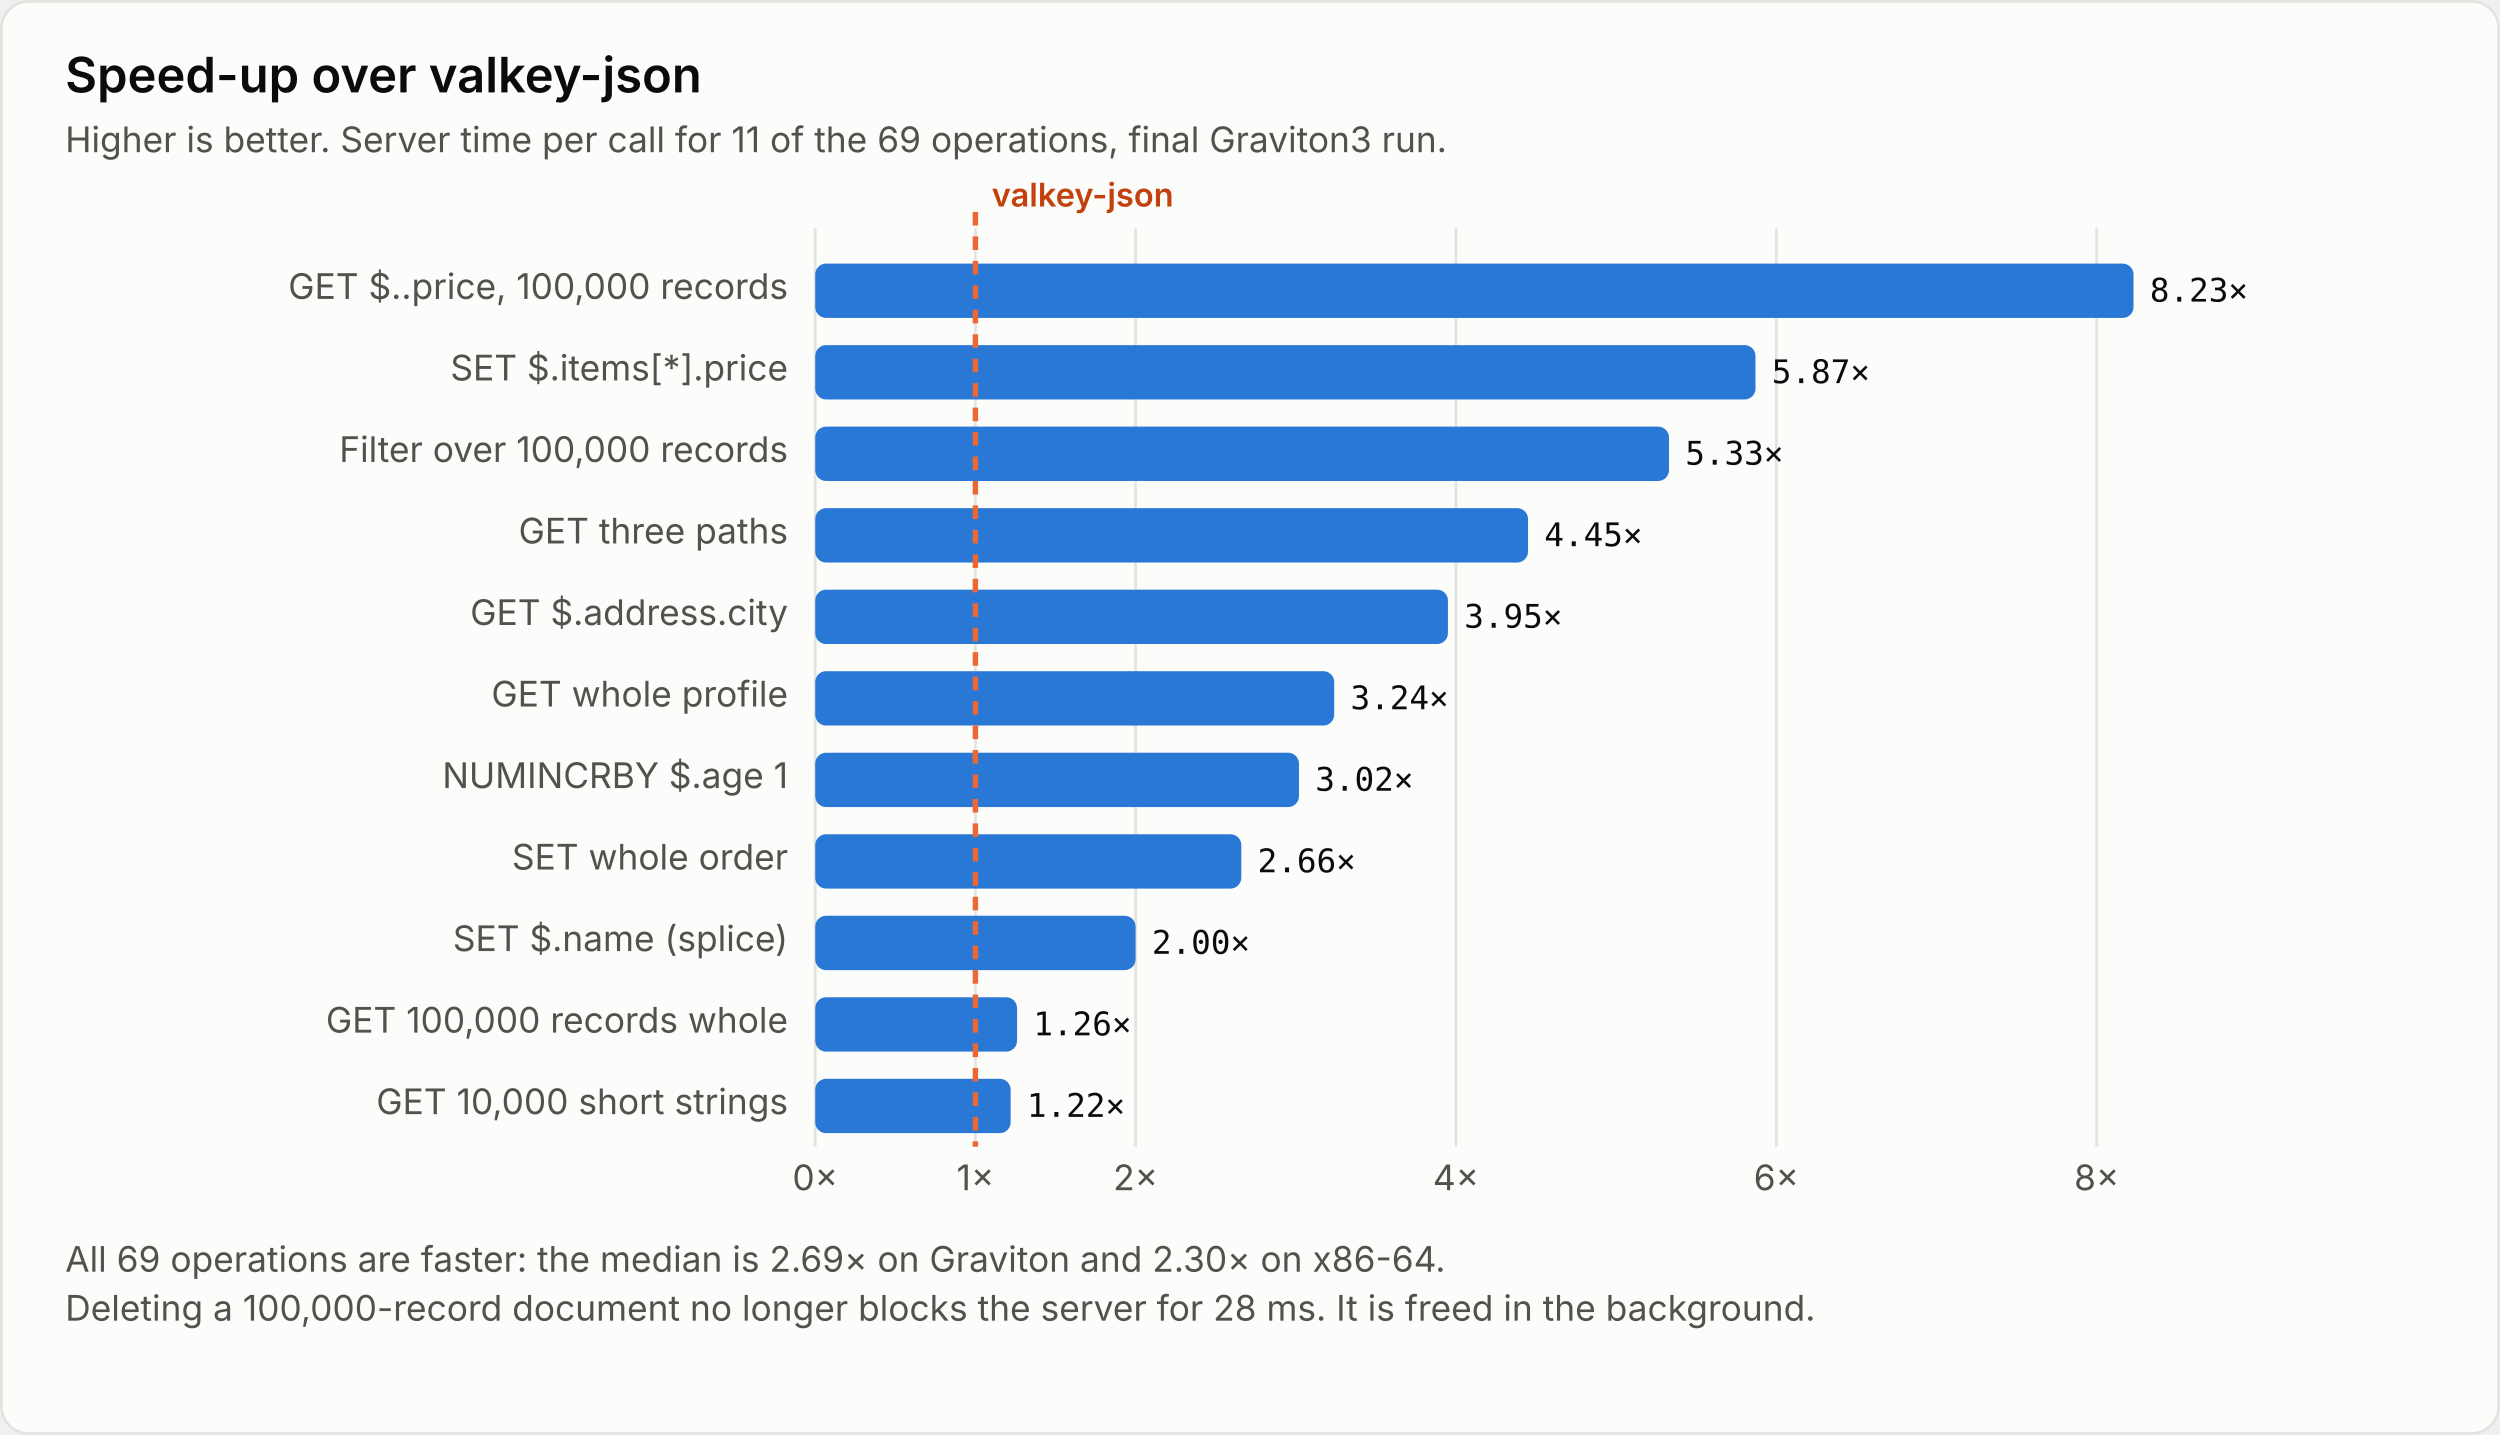
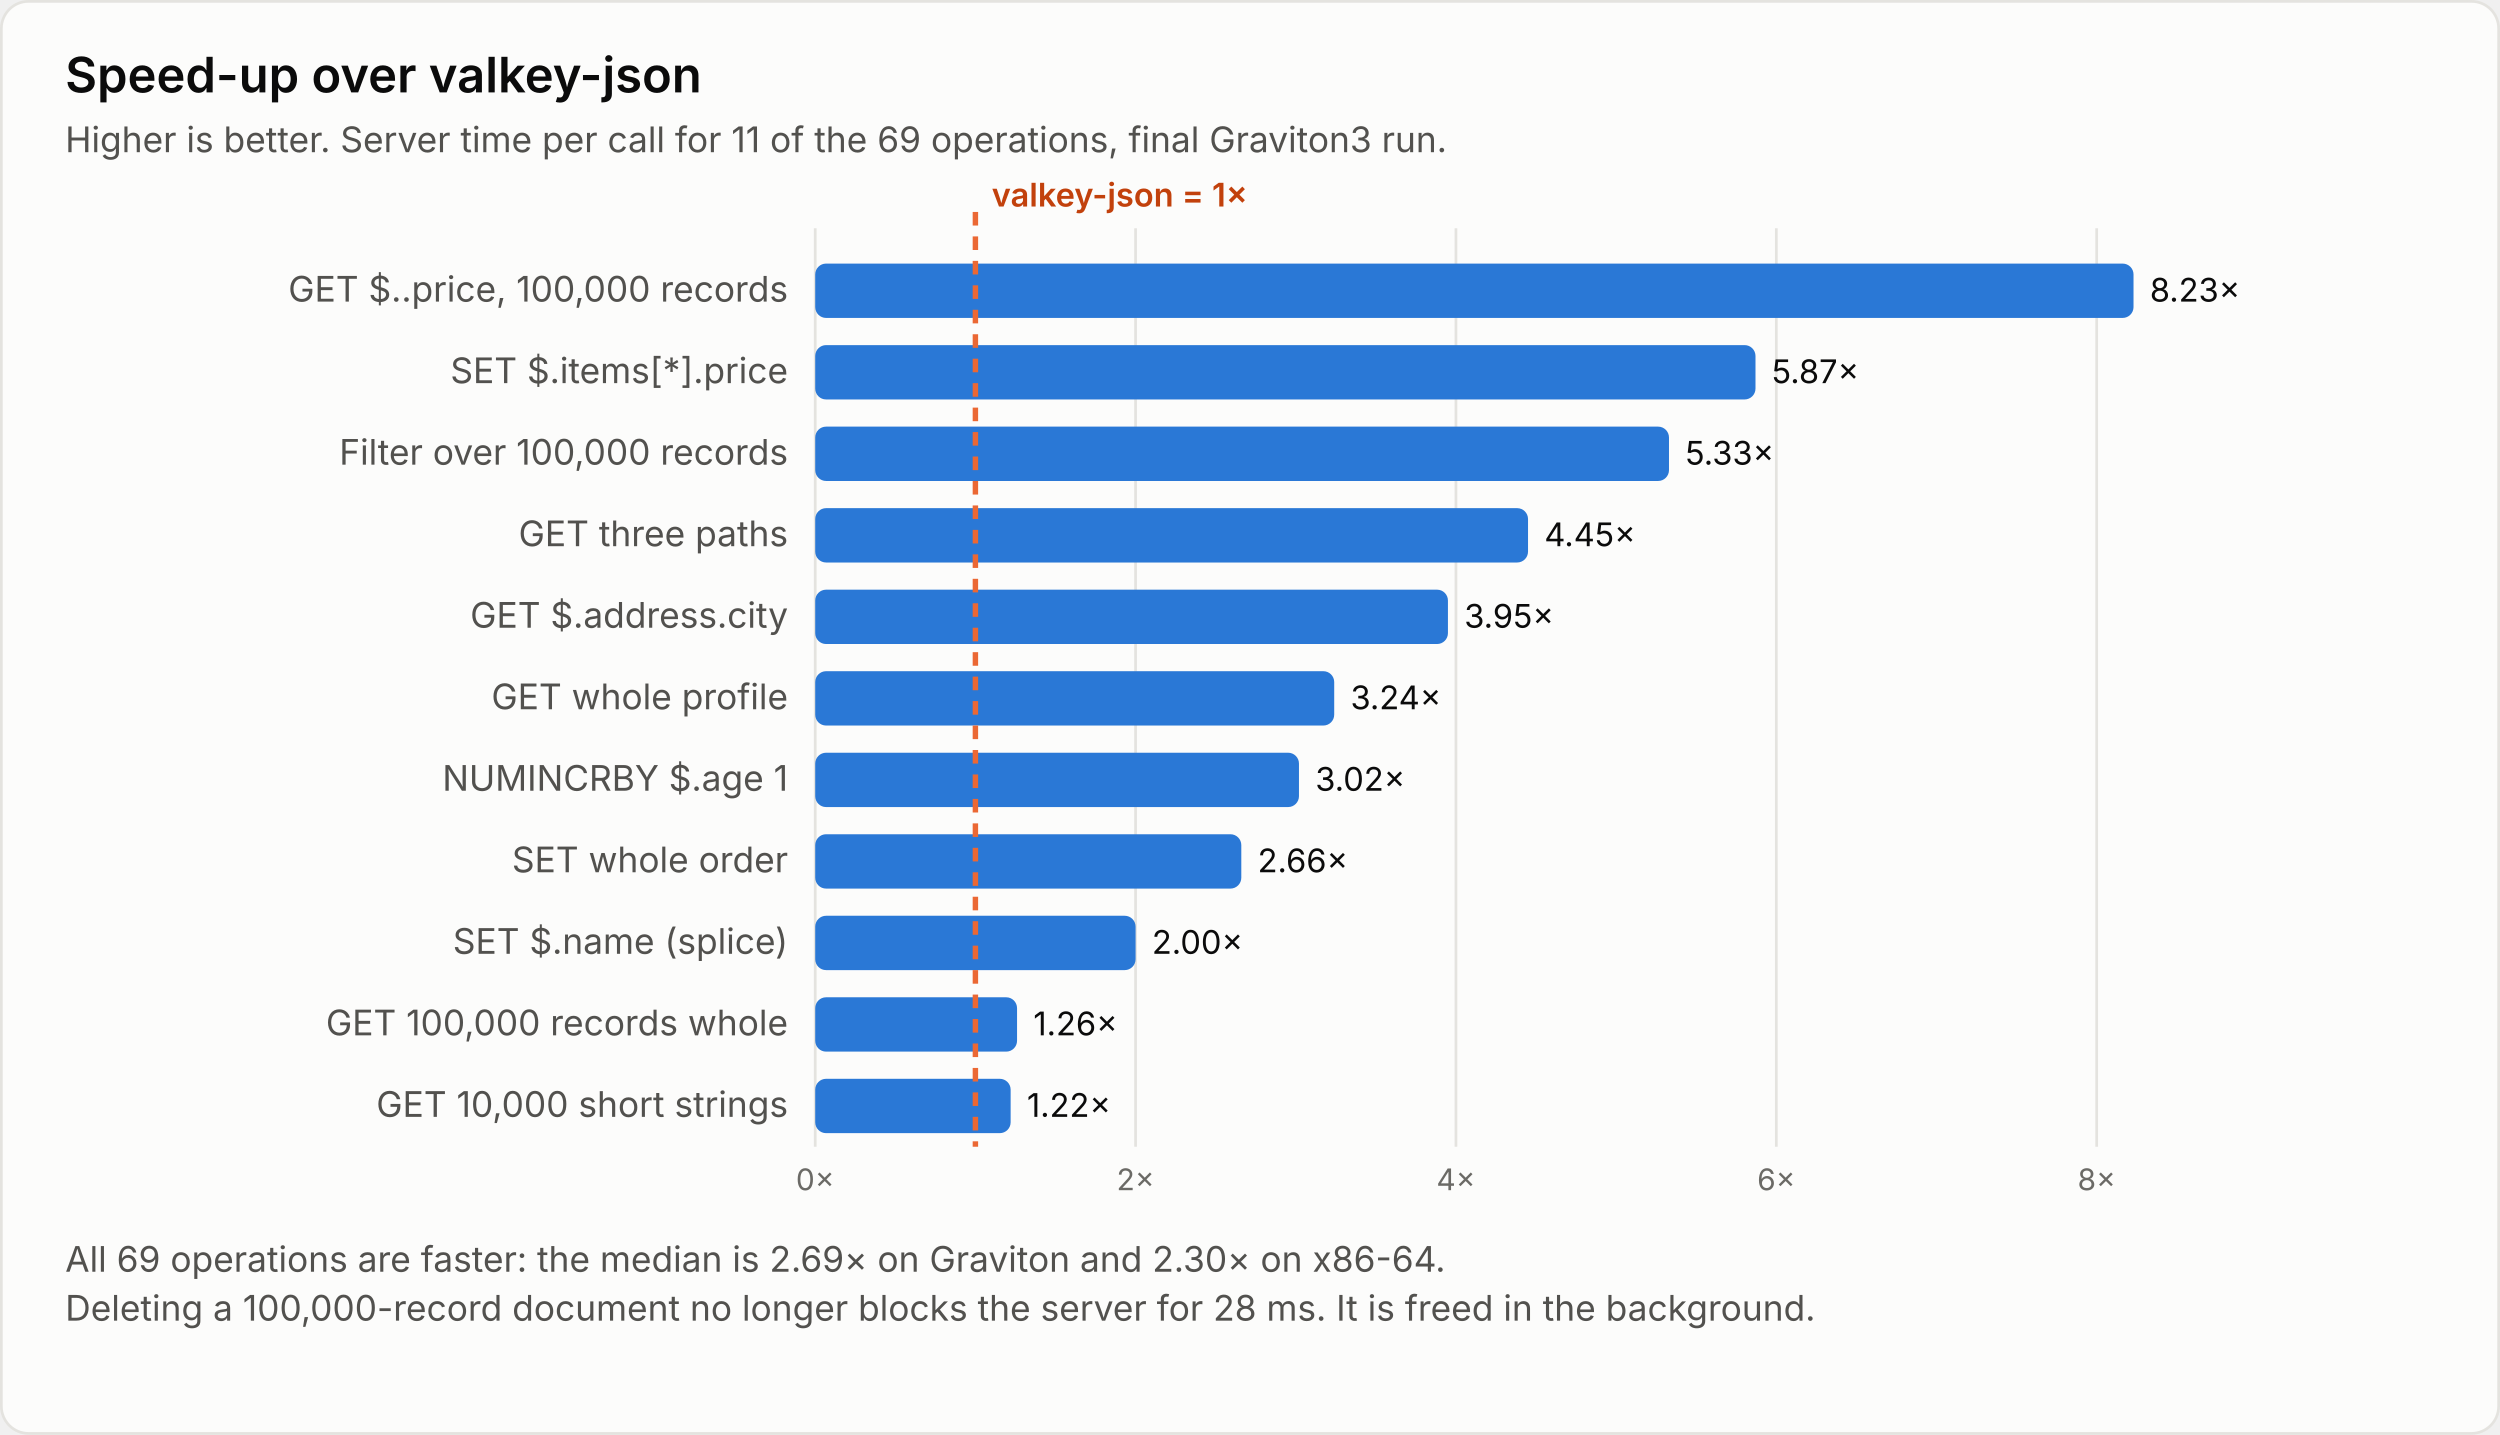
<svg xmlns="http://www.w3.org/2000/svg" viewBox="0 0 920 528" width="920" height="528" role="img" aria-label="Speed-up per operation over valkey-json">
  <style>
  .bg{fill:#fcfcfb;stroke:#e4e3df}
  .t{fill:#0b0b0b;font:600 18px system-ui,-apple-system,Segoe UI,sans-serif}
  .h{fill:#0b0b0b;font:600 14px system-ui,-apple-system,Segoe UI,sans-serif}
  .s{fill:#52514e;font:13px system-ui,-apple-system,Segoe UI,sans-serif}
  .m{fill:#0b0b0b;font:12px ui-monospace,SFMono-Regular,Menlo,monospace}
  .mw{fill:#ffffff;font:12px ui-monospace,SFMono-Regular,Menlo,monospace}
  .cell{fill:#cde2fb;stroke:#2a78d6;stroke-width:1}
  .key{fill:#fde3d6;stroke:#eb6834;stroke-width:1}
  .hdr{fill:#e9e8e4;stroke:#8a8984;stroke-width:1}
  .word{fill:#2a78d6;stroke:#1c5cab;stroke-width:1}
  .box{fill:none;stroke:#c9c8c2;stroke-width:1;stroke-dasharray:4 3}
  .ln{stroke:#8a8984;stroke-width:1.5;fill:none}
  .kl{stroke:#eb6834;stroke-width:1.5;fill:none}
  .bar{fill:#2a78d6}
  .ref{stroke:#eb6834;stroke-width:2;stroke-dasharray:5 4}
  .refl{fill:#c2410c;font:600 12px system-ui,-apple-system,Segoe UI,sans-serif}
  .hi{fill:none;stroke:#eb6834;stroke-width:2}
+   .xs{fill:#6b6a66;font:11px system-ui,-apple-system,Segoe UI,sans-serif}
+   .n{fill:#0b0b0b;font:12px system-ui,-apple-system,Segoe UI,sans-serif;font-variant-numeric:tabular-nums}
+   .ms{fill:#0b0b0b;font:11px ui-monospace,SFMono-Regular,Menlo,monospace}
+   .br{stroke:#8a8984;stroke-width:1;fill:none}
  .grid{stroke:#e4e3df;stroke-width:1}
  @media (prefers-color-scheme: dark){
    .bg{fill:#1a1a19;stroke:#383835}
    .t,.h,.m{fill:#f0efec}
    .s{fill:#c3c2b7}
    .cell{fill:#184f95;stroke:#6da7ec}
    .key{fill:#6b2a12;stroke:#d95926}
    .hdr{fill:#383835;stroke:#8a8984}
    .word{fill:#3987e5;stroke:#86b6ef}
    .box{stroke:#52514e}
    .ln{stroke:#a3a29b}
    .bar{fill:#3987e5}
    .ref{stroke:#d95926}
    .refl{fill:#f4a37f}
    .hi{fill:none;stroke:#eb6834;stroke-width:2}
+   .xs{fill:#6b6a66;font:11px system-ui,-apple-system,Segoe UI,sans-serif}
+   .n{fill:#0b0b0b;font:12px system-ui,-apple-system,Segoe UI,sans-serif;font-variant-numeric:tabular-nums}
+   .ms{fill:#0b0b0b;font:11px ui-monospace,SFMono-Regular,Menlo,monospace}
+   .br{stroke:#8a8984;stroke-width:1;fill:none}
  .grid{stroke:#383835}
+     .xs{fill:#a3a29b}
+     .n,.ms{fill:#f0efec}
+     .br{stroke:#a3a29b}
  }
</style>
  <defs>
    <marker id="a" viewBox="0 0 10 10" refX="9" refY="5" markerWidth="7" markerHeight="7" orient="auto-start-reverse">
      <path d="M0,0 L10,5 L0,10 z" fill="#8a8984" />
    </marker>
  </defs>
  <rect class="bg" x="0.5" y="0.5" width="919" height="527" rx="10" />
  <text class="t" x="24" y="34" text-anchor="start">Speed-up over valkey-json</text>
  <text class="s" x="24" y="56" text-anchor="start">Higher is better. Server time per call for 11 of the 69 operations, final Graviton3 run.</text>
  <line class="grid" x1="300.0" y1="84" x2="300.0" y2="422" />
-   <text class="s" x="300.0" y="438" text-anchor="middle">0×</text>
-   <line class="grid" x1="358.947" y1="84" x2="358.947" y2="422" />
-   <text class="s" x="358.947" y="438" text-anchor="middle">1×</text>
+   <text class="xs" x="300.0" y="438" text-anchor="middle">0×</text>
  <line class="grid" x1="417.895" y1="84" x2="417.895" y2="422" />
-   <text class="s" x="417.895" y="438" text-anchor="middle">2×</text>
+   <text class="xs" x="417.895" y="438" text-anchor="middle">2×</text>
  <line class="grid" x1="535.789" y1="84" x2="535.789" y2="422" />
-   <text class="s" x="535.789" y="438" text-anchor="middle">4×</text>
+   <text class="xs" x="535.789" y="438" text-anchor="middle">4×</text>
  <line class="grid" x1="653.684" y1="84" x2="653.684" y2="422" />
-   <text class="s" x="653.684" y="438" text-anchor="middle">6×</text>
+   <text class="xs" x="653.684" y="438" text-anchor="middle">6×</text>
  <line class="grid" x1="771.579" y1="84" x2="771.579" y2="422" />
-   <text class="s" x="771.579" y="438" text-anchor="middle">8×</text>
-   <text class="s" x="290" y="110" text-anchor="end">GET $..price, 100,000 records</text>
+   <text class="xs" x="771.579" y="438" text-anchor="middle">8×</text>
+   <text class="s" x="290" y="111" text-anchor="end">GET $..price, 100,000 records</text>
  <rect class="bar" x="300" y="97" height="20" width="485.137" rx="4" />
-   <text class="m" x="791.137" y="111" text-anchor="start">8.23×</text>
-   <text class="s" x="290" y="140" text-anchor="end">SET $.items[*].price</text>
+   <text class="n" x="791.137" y="111" text-anchor="start">8.23×</text>
+   <text class="s" x="290" y="141" text-anchor="end">SET $.items[*].price</text>
  <rect class="bar" x="300" y="127" height="20" width="346.021" rx="4" />
-   <text class="m" x="652.021" y="141" text-anchor="start">5.87×</text>
-   <text class="s" x="290" y="170" text-anchor="end">Filter over 100,000 records</text>
+   <text class="n" x="652.021" y="141" text-anchor="start">5.87×</text>
+   <text class="s" x="290" y="171" text-anchor="end">Filter over 100,000 records</text>
  <rect class="bar" x="300" y="157" height="20" width="314.189" rx="4" />
-   <text class="m" x="620.189" y="171" text-anchor="start">5.33×</text>
-   <text class="s" x="290" y="200" text-anchor="end">GET three paths</text>
+   <text class="n" x="620.189" y="171" text-anchor="start">5.33×</text>
+   <text class="s" x="290" y="201" text-anchor="end">GET three paths</text>
  <rect class="bar" x="300" y="187" height="20" width="262.316" rx="4" />
-   <text class="m" x="568.316" y="201" text-anchor="start">4.45×</text>
-   <text class="s" x="290" y="230" text-anchor="end">GET $.address.city</text>
+   <text class="n" x="568.316" y="201" text-anchor="start">4.45×</text>
+   <text class="s" x="290" y="231" text-anchor="end">GET $.address.city</text>
  <rect class="bar" x="300" y="217" height="20" width="232.842" rx="4" />
-   <text class="m" x="538.842" y="231" text-anchor="start">3.95×</text>
-   <text class="s" x="290" y="260" text-anchor="end">GET whole profile</text>
+   <text class="n" x="538.842" y="231" text-anchor="start">3.95×</text>
+   <text class="s" x="290" y="261" text-anchor="end">GET whole profile</text>
  <rect class="bar" x="300" y="247" height="20" width="190.989" rx="4" />
-   <text class="m" x="496.989" y="261" text-anchor="start">3.24×</text>
-   <text class="s" x="290" y="290" text-anchor="end">NUMINCRBY $.age 1</text>
+   <text class="n" x="496.989" y="261" text-anchor="start">3.24×</text>
+   <text class="s" x="290" y="291" text-anchor="end">NUMINCRBY $.age 1</text>
  <rect class="bar" x="300" y="277" height="20" width="178.021" rx="4" />
-   <text class="m" x="484.021" y="291" text-anchor="start">3.02×</text>
-   <text class="s" x="290" y="320" text-anchor="end">SET whole order</text>
+   <text class="n" x="484.021" y="291" text-anchor="start">3.02×</text>
+   <text class="s" x="290" y="321" text-anchor="end">SET whole order</text>
  <rect class="bar" x="300" y="307" height="20" width="156.8" rx="4" />
-   <text class="m" x="462.8" y="321" text-anchor="start">2.66×</text>
-   <text class="s" x="290" y="350" text-anchor="end">SET $.name (splice)</text>
+   <text class="n" x="462.8" y="321" text-anchor="start">2.66×</text>
+   <text class="s" x="290" y="351" text-anchor="end">SET $.name (splice)</text>
  <rect class="bar" x="300" y="337" height="20" width="117.895" rx="4" />
-   <text class="m" x="423.895" y="351" text-anchor="start">2.00×</text>
-   <text class="s" x="290" y="380" text-anchor="end">GET 100,000 records whole</text>
+   <text class="n" x="423.895" y="351" text-anchor="start">2.00×</text>
+   <text class="s" x="290" y="381" text-anchor="end">GET 100,000 records whole</text>
  <rect class="bar" x="300" y="367" height="20" width="74.274" rx="4" />
-   <text class="m" x="380.274" y="381" text-anchor="start">1.26×</text>
-   <text class="s" x="290" y="410" text-anchor="end">GET 10,000 short strings</text>
+   <text class="n" x="380.274" y="381" text-anchor="start">1.26×</text>
+   <text class="s" x="290" y="411" text-anchor="end">GET 10,000 short strings</text>
  <rect class="bar" x="300" y="397" height="20" width="71.916" rx="4" />
-   <text class="m" x="377.916" y="411" text-anchor="start">1.22×</text>
+   <text class="n" x="377.916" y="411" text-anchor="start">1.22×</text>
  <line class="ref" x1="358.947" y1="78" x2="358.947" y2="422" />
-   <text class="refl" x="364.947" y="76" text-anchor="start">valkey-json</text>
+   <text class="refl" x="364.947" y="76" text-anchor="start">valkey-json = 1×</text>
  <text class="s" x="24" y="468" text-anchor="start">All 69 operations are faster: the median is 2.69× on Graviton and 2.30× on x86-64.</text>
  <text class="s" x="24" y="486" text-anchor="start">Deleting a 100,000-record document no longer blocks the server for 28 ms. It is freed in the background.</text>
</svg>
